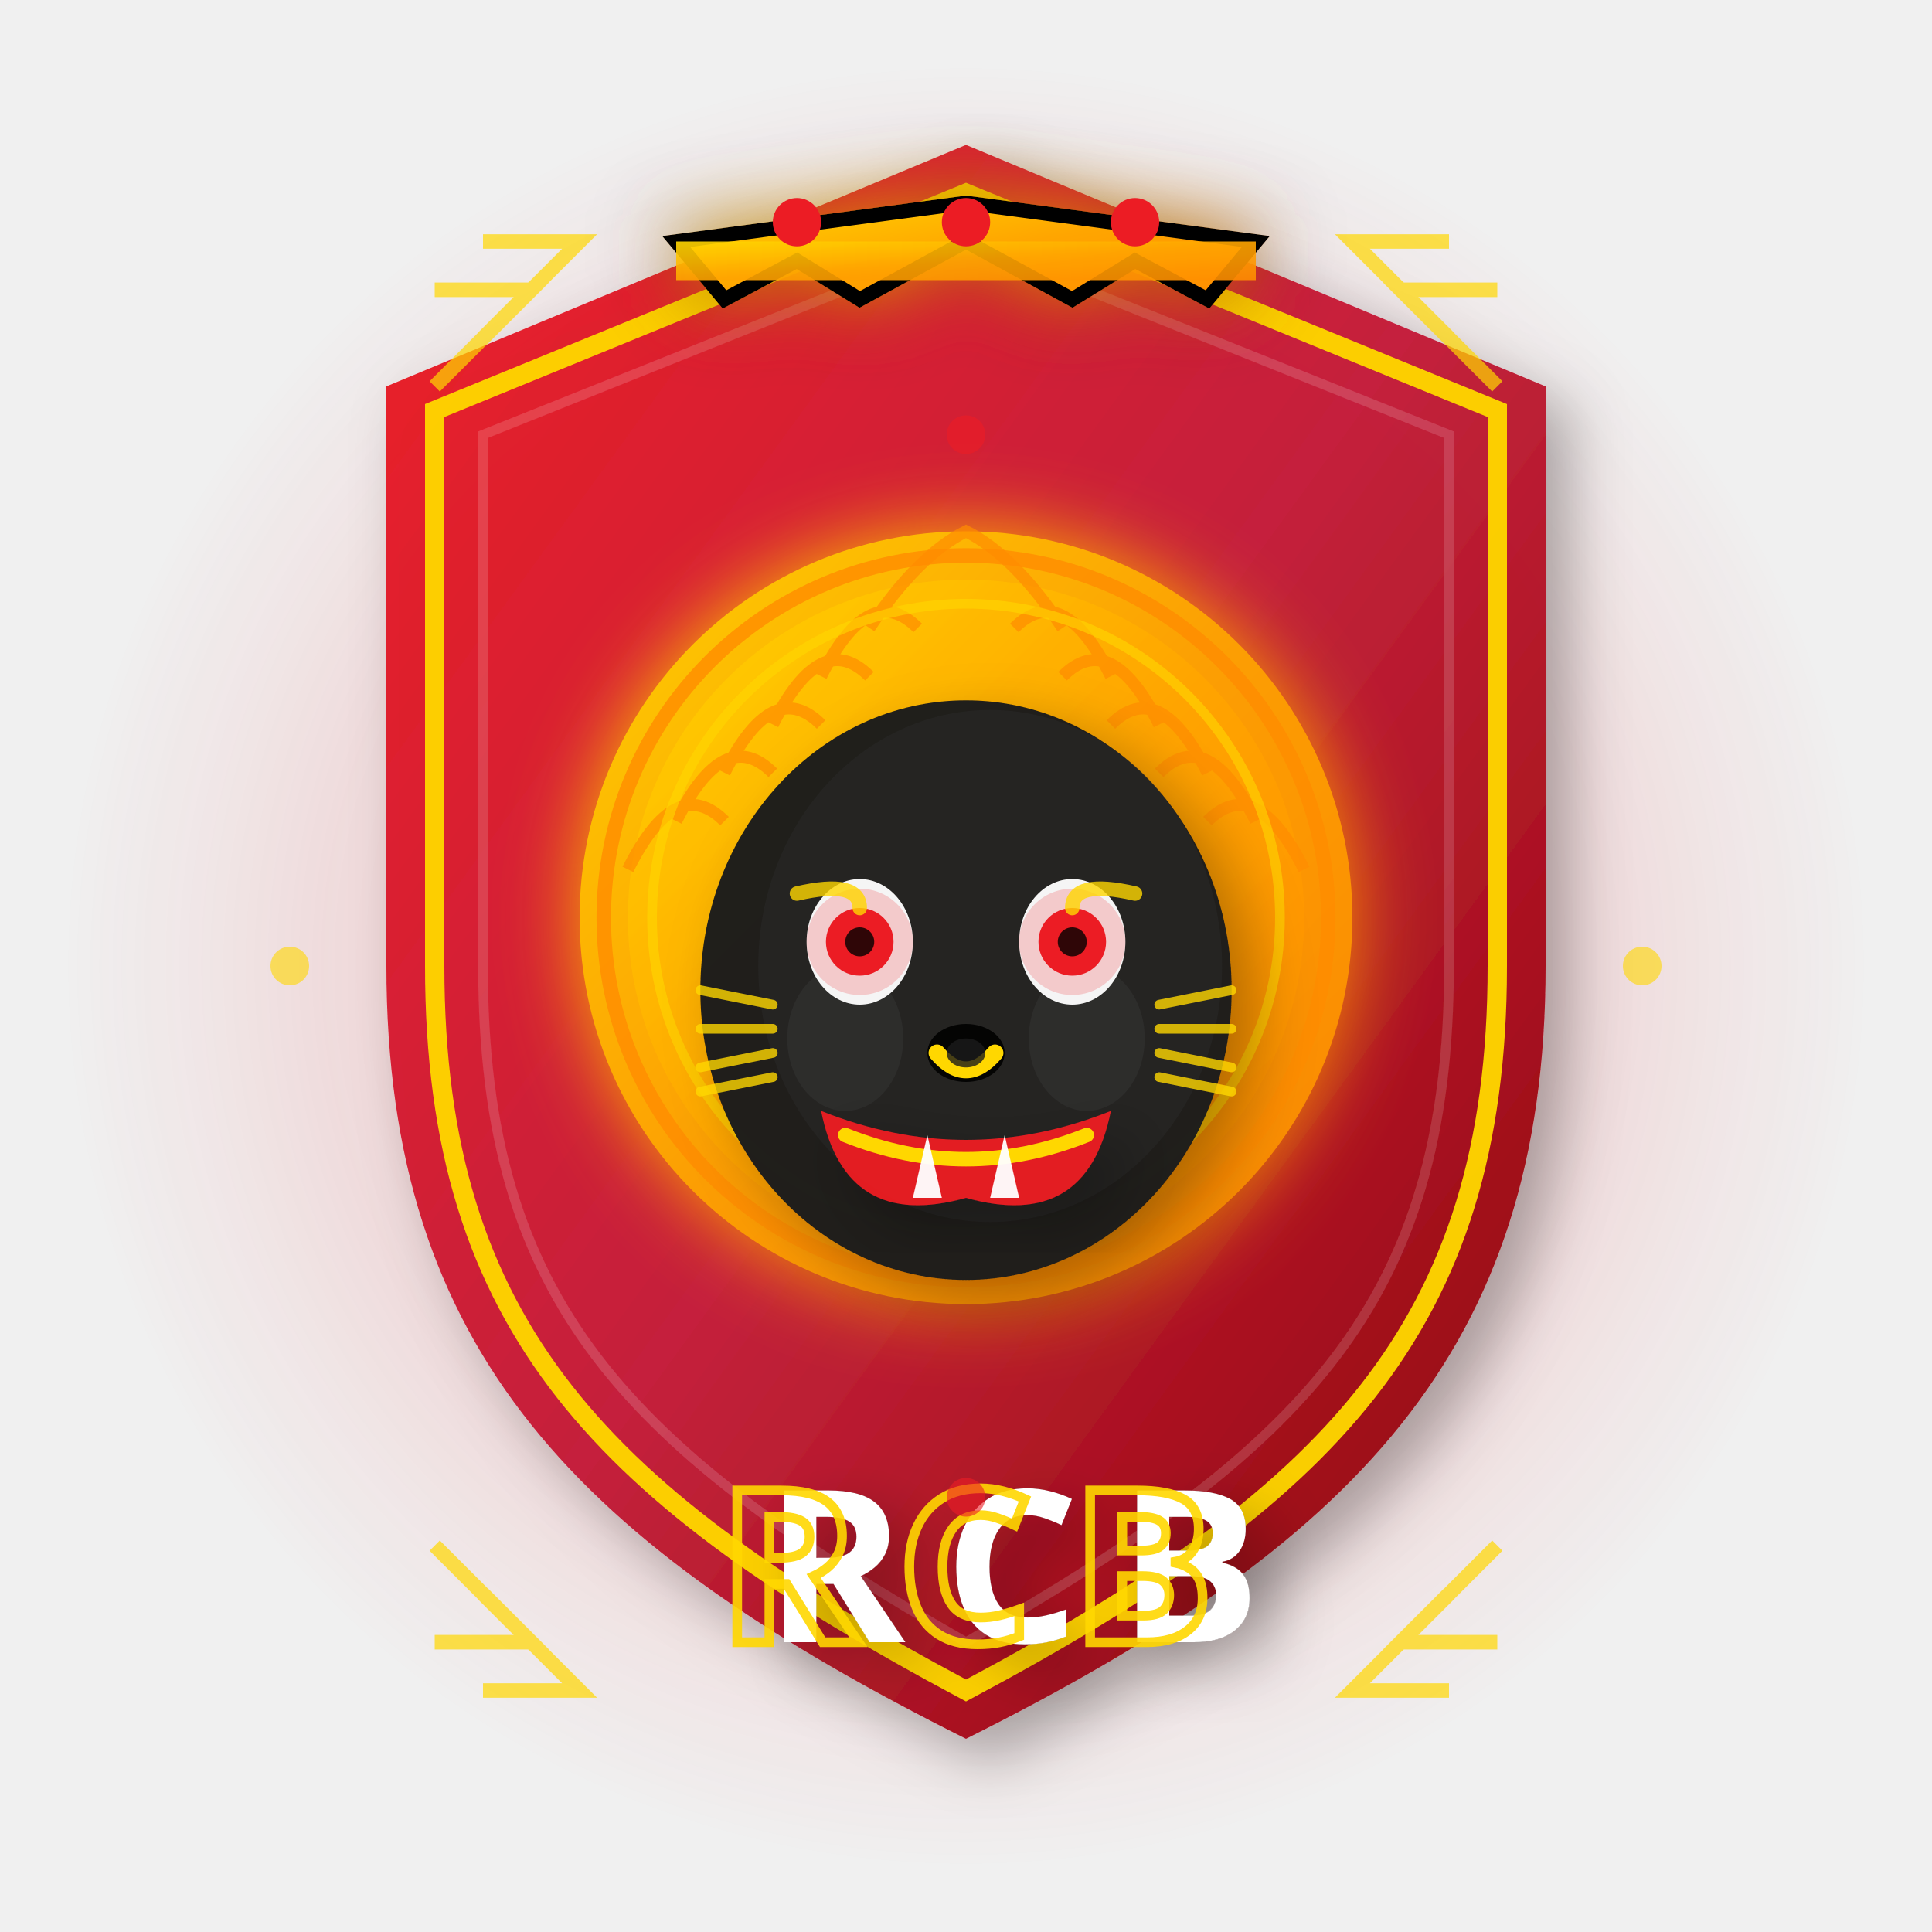
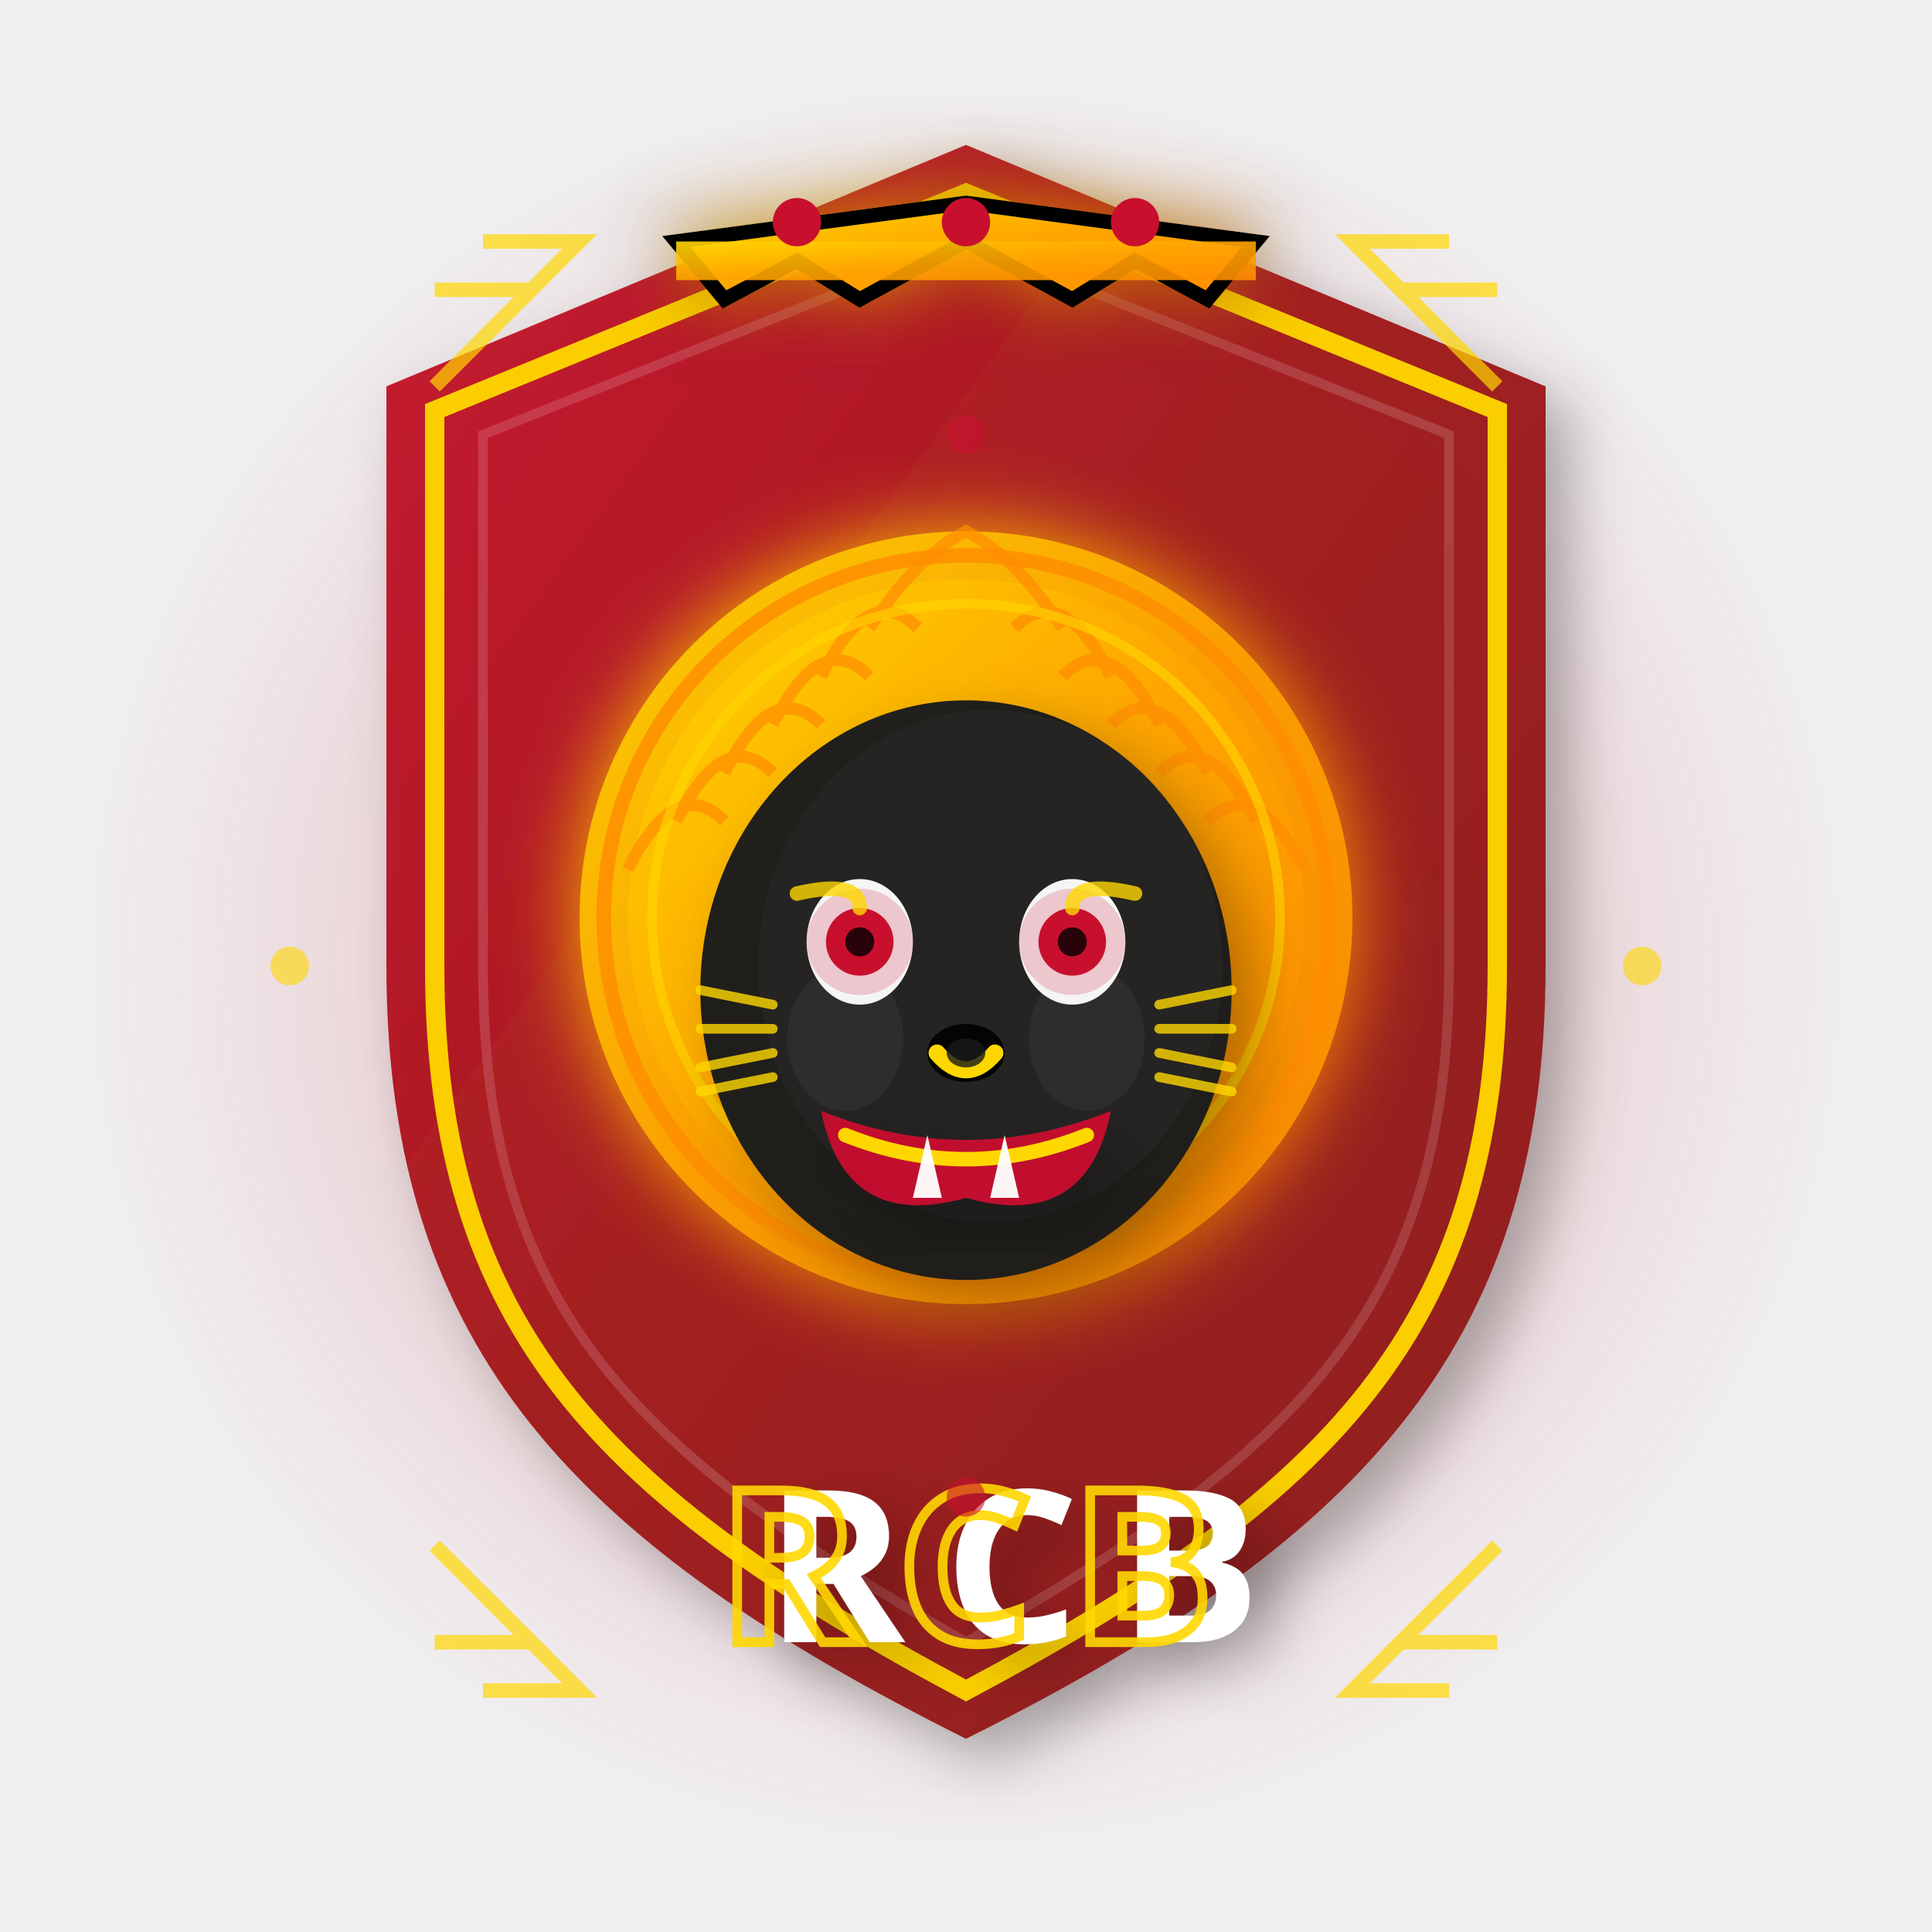
<svg xmlns="http://www.w3.org/2000/svg" width="400" height="400" viewBox="0 0 400 400">
  <defs>
    <linearGradient id="rcb-red-gradient" x1="0%" y1="0%" x2="100%" y2="100%">
-       <stop offset="0%" stop-color="#EC1C24">
-         <animate attributeName="stop-color" values="#EC1C24;#FF4757;#EC1C24" dur="4s" repeatCount="indefinite" />
+       <stop offset="0%" stop-color="#C8102E">
+         <animate attributeName="stop-color" values="#C8102E;#D91E3A;#C8102E" dur="4s" repeatCount="indefinite" />
      </stop>
-       <stop offset="50%" stop-color="#C41E3A" />
-       <stop offset="100%" stop-color="#8B0000">
-         <animate attributeName="stop-color" values="#8B0000;#B91C1C;#8B0000" dur="4s" repeatCount="indefinite" />
+       <stop offset="50%" stop-color="#A01D1D" />
+       <stop offset="100%" stop-color="#8B1A1A">
+         <animate attributeName="stop-color" values="#8B1A1A;#A01D1D;#8B1A1A" dur="4s" repeatCount="indefinite" />
      </stop>
    </linearGradient>
    <linearGradient id="rcb-gold-gradient" x1="0%" y1="0%" x2="100%" y2="100%">
      <stop offset="0%" stop-color="#FFD700" />
      <stop offset="50%" stop-color="#FFA500" />
      <stop offset="100%" stop-color="#FF8C00" />
    </linearGradient>
    <radialGradient id="rcb-glow-gradient" cx="50%" cy="50%">
-       <stop offset="0%" stop-color="#EC1C24" stop-opacity="0.8" />
-       <stop offset="50%" stop-color="#EC1C24" stop-opacity="0.4" />
-       <stop offset="100%" stop-color="#EC1C24" stop-opacity="0" />
+       <stop offset="0%" stop-color="#C8102E" stop-opacity="0.8" />
+       <stop offset="50%" stop-color="#C8102E" stop-opacity="0.4" />
+       <stop offset="100%" stop-color="#C8102E" stop-opacity="0" />
    </radialGradient>
    <filter id="rcb-shadow" x="-50%" y="-50%" width="200%" height="200%">
      <feGaussianBlur in="SourceAlpha" stdDeviation="6" />
      <feOffset dx="5" dy="5" result="offsetblur" />
      <feComponentTransfer>
        <feFuncA type="linear" slope="0.3" />
      </feComponentTransfer>
      <feMerge>
        <feMergeNode />
        <feMergeNode in="SourceGraphic" />
      </feMerge>
    </filter>
    <filter id="rcb-glow" x="-100%" y="-100%" width="300%" height="300%">
      <feGaussianBlur stdDeviation="8" result="coloredBlur" />
      <feMerge>
        <feMergeNode in="coloredBlur" />
        <feMergeNode in="SourceGraphic" />
      </feMerge>
    </filter>
    <filter id="rcb-inner-glow" x="-50%" y="-50%" width="200%" height="200%">
      <feGaussianBlur stdDeviation="4" result="coloredBlur" />
      <feMerge>
        <feMergeNode in="coloredBlur" />
        <feMergeNode in="SourceGraphic" />
      </feMerge>
    </filter>
  </defs>
  <circle cx="200" cy="200" r="190" fill="url(#rcb-glow-gradient)" opacity="0.4">
    <animate attributeName="opacity" values="0.3;0.5;0.3" dur="3s" repeatCount="indefinite" />
  </circle>
  <g filter="url(#rcb-shadow)">
    <path d="M200 30 L320 80 L320 200 C320 280 280 320 200 360 C120 320 80 280 80 200 L80 80 Z" fill="url(#rcb-red-gradient)" opacity="0.98" />
    <path d="M200 40 L310 85 L310 200 C310 275 275 310 200 350 C125 310 90 275 90 200 L90 85 Z" fill="none" stroke="#FFD700" stroke-width="4" opacity="0.95" />
    <path d="M200 50 L300 90 L300 200 C300 270 270 300 200 340 C130 300 100 270 100 200 L100 90 Z" fill="none" stroke="rgba(255,255,255,0.15)" stroke-width="2" />
  </g>
  <g stroke="#FFD700" stroke-width="3" fill="none" opacity="0.7">
    <path d="M100 50 L120 50 L100 70" />
    <path d="M90 60 L110 60 L90 80" />
    <path d="M300 50 L280 50 L300 70" />
    <path d="M310 60 L290 60 L310 80" />
    <path d="M100 350 L120 350 L100 330" />
    <path d="M90 340 L110 340 L90 320" />
    <path d="M300 350 L280 350 L300 330" />
    <path d="M310 340 L290 340 L310 320" />
  </g>
  <g transform="translate(200, 70)">
    <animateTransform attributeName="transform" type="translate" values="200,70; 200,67; 200,70" dur="3s" repeatCount="indefinite" />
    <path d="M-60 -20 L-50 -8 L-35 -16 L-22 -8 L0 -20 L22 -8 L35 -16 L50 -8 L60 -20 L0 -28 Z" fill="url(#rcb-gold-gradient)" stroke="#000000" stroke-width="3" filter="url(#rcb-glow)" />
    <rect x="-60" y="-20" width="120" height="8" fill="url(#rcb-gold-gradient)" opacity="0.9" />
-     <circle cx="-35" cy="-24" r="5" fill="#EC1C24">
+     <circle cx="-35" cy="-24" r="5" fill="#C8102E">
      <animate attributeName="opacity" values="0.7;1;0.7" dur="2s" repeatCount="indefinite" />
      <animateTransform attributeName="transform" type="scale" values="1;1.5;1" dur="2s" repeatCount="indefinite" />
    </circle>
-     <circle cx="0" cy="-24" r="5" fill="#EC1C24">
+     <circle cx="0" cy="-24" r="5" fill="#C8102E">
      <animate attributeName="opacity" values="0.7;1;0.7" dur="2s" repeatCount="indefinite" begin="0.3s" />
      <animateTransform attributeName="transform" type="scale" values="1;1.5;1" dur="2s" repeatCount="indefinite" begin="0.3s" />
    </circle>
-     <circle cx="35" cy="-24" r="5" fill="#EC1C24">
+     <circle cx="35" cy="-24" r="5" fill="#C8102E">
      <animate attributeName="opacity" values="0.7;1;0.7" dur="2s" repeatCount="indefinite" begin="0.6s" />
      <animateTransform attributeName="transform" type="scale" values="1;1.5;1" dur="2s" repeatCount="indefinite" begin="0.6s" />
    </circle>
  </g>
  <g transform="translate(200, 200)">
    <animateTransform attributeName="transform" type="translate" values="200,200; 200,197; 200,200" dur="4s" repeatCount="indefinite" />
    <g>
      <animateTransform attributeName="transform" type="rotate" values="-2 0 0; 2 0 0; -2 0 0" dur="6s" repeatCount="indefinite" />
      <circle cx="0" cy="-10" r="80" fill="url(#rcb-gold-gradient)" opacity="0.95" filter="url(#rcb-glow)" />
      <circle cx="0" cy="-10" r="75" fill="none" stroke="#FF8C00" stroke-width="3" opacity="0.8" />
      <circle cx="0" cy="-10" r="70" fill="url(#rcb-gold-gradient)" opacity="0.85" />
      <g stroke="#FF8C00" stroke-width="2.5" opacity="0.7" fill="none">
        <path d="M-70 -20 Q-60 -40 -50 -30" />
        <path d="M-60 -30 Q-50 -50 -40 -40" />
        <path d="M-50 -40 Q-40 -60 -30 -50" />
        <path d="M-40 -50 Q-30 -70 -20 -60" />
        <path d="M-30 -60 Q-20 -80 -10 -70" />
        <path d="M70 -20 Q60 -40 50 -30" />
        <path d="M60 -30 Q50 -50 40 -40" />
        <path d="M50 -40 Q40 -60 30 -50" />
        <path d="M40 -50 Q30 -70 20 -60" />
        <path d="M30 -60 Q20 -80 10 -70" />
        <path d="M-20 -70 Q-10 -85 0 -90 Q10 -85 20 -70" />
      </g>
      <circle cx="0" cy="-10" r="65" fill="none" stroke="#FFD700" stroke-width="2" opacity="0.6" />
    </g>
    <g>
      <ellipse cx="0" cy="5" rx="55" ry="60" fill="#1a1a1a" opacity="0.98" filter="url(#rcb-shadow)" />
      <ellipse cx="5" cy="0" rx="48" ry="53" fill="#2a2a2a" opacity="0.5" />
      <ellipse cx="-25" cy="15" rx="12" ry="15" fill="#3a3a3a" opacity="0.4" />
      <ellipse cx="25" cy="15" rx="12" ry="15" fill="#3a3a3a" opacity="0.4" />
      <ellipse cx="-22" cy="-5" rx="11" ry="13" fill="#FFFFFF" opacity="0.95">
        <animate attributeName="ry" values="13;1.3;13" dur="0.3s" repeatCount="indefinite" begin="0s;5s" />
      </ellipse>
-       <circle cx="-22" cy="-5" r="7" fill="#EC1C24">
+       <circle cx="-22" cy="-5" r="7" fill="#C8102E">
        <animate attributeName="r" values="7;8.5;7" dur="2.5s" repeatCount="indefinite" />
        <animate attributeName="opacity" values="1;0.75;1" dur="2.5s" repeatCount="indefinite" />
      </circle>
      <circle cx="-22" cy="-5" r="3" fill="#000000" />
-       <circle cx="-22" cy="-5" r="11" fill="#EC1C24" opacity="0.2">
+       <circle cx="-22" cy="-5" r="11" fill="#C8102E" opacity="0.2">
        <animate attributeName="opacity" values="0.2;0.4;0.2" dur="2.5s" repeatCount="indefinite" />
      </circle>
      <ellipse cx="22" cy="-5" rx="11" ry="13" fill="#FFFFFF" opacity="0.95">
        <animate attributeName="ry" values="13;1.3;13" dur="0.3s" repeatCount="indefinite" begin="0s;5s" />
      </ellipse>
-       <circle cx="22" cy="-5" r="7" fill="#EC1C24">
+       <circle cx="22" cy="-5" r="7" fill="#C8102E">
        <animate attributeName="r" values="7;8.5;7" dur="2.5s" repeatCount="indefinite" begin="0.15s" />
        <animate attributeName="opacity" values="1;0.75;1" dur="2.5s" repeatCount="indefinite" begin="0.15s" />
      </circle>
      <circle cx="22" cy="-5" r="3" fill="#000000" />
-       <circle cx="22" cy="-5" r="11" fill="#EC1C24" opacity="0.2">
+       <circle cx="22" cy="-5" r="11" fill="#C8102E" opacity="0.2">
        <animate attributeName="opacity" values="0.2;0.4;0.2" dur="2.5s" repeatCount="indefinite" begin="0.15s" />
      </circle>
      <path d="M-35 -15 Q-22 -18 -22 -12" fill="none" stroke="#FFD700" stroke-width="3" stroke-linecap="round" opacity="0.8" />
      <path d="M35 -15 Q22 -18 22 -12" fill="none" stroke="#FFD700" stroke-width="3" stroke-linecap="round" opacity="0.8" />
      <ellipse cx="0" cy="18" rx="8" ry="6" fill="#000000" opacity="0.9" />
      <path d="M-6 18 Q0 25 6 18" fill="none" stroke="#FFD700" stroke-width="3.5" stroke-linecap="round">
        <animate attributeName="stroke-width" values="3.5;4;3.5" dur="2s" repeatCount="indefinite" />
      </path>
      <ellipse cx="0" cy="18" rx="4" ry="3" fill="#1a1a1a" opacity="0.8" />
-       <path d="M-30 30 Q0 42 30 30 Q25 55 0 48 Q-25 55 -30 30 Z" fill="#EC1C24" opacity="0.95" filter="url(#rcb-shadow)" />
+       <path d="M-30 30 Q0 42 30 30 Q25 55 0 48 Q-25 55 -30 30 Z" fill="#C8102E" opacity="0.95" filter="url(#rcb-shadow)" />
      <path d="M-25 35 Q0 45 25 35" fill="none" stroke="#FFD700" stroke-width="3" stroke-linecap="round" />
      <path d="M-8 35 L-5 48 L-11 48 Z" fill="#FFFFFF" opacity="0.95" />
      <path d="M8 35 L5 48 L11 48 Z" fill="#FFFFFF" opacity="0.95" />
      <g stroke="#FFD700" stroke-width="2" stroke-linecap="round" opacity="0.8">
        <line x1="-40" y1="8" x2="-55" y2="5" />
        <line x1="-40" y1="13" x2="-55" y2="13" />
        <line x1="-40" y1="18" x2="-55" y2="21" />
        <line x1="-40" y1="23" x2="-55" y2="26" />
        <line x1="40" y1="8" x2="55" y2="5" />
        <line x1="40" y1="13" x2="55" y2="13" />
        <line x1="40" y1="18" x2="55" y2="21" />
        <line x1="40" y1="23" x2="55" y2="26" />
      </g>
    </g>
  </g>
  <g transform="translate(200, 340)">
    <text x="0" y="0" font-size="44" font-weight="900" fill="#000000" text-anchor="middle" font-family="Arial Black, sans-serif" letter-spacing="8" opacity="0.5">
      <animateTransform attributeName="transform" type="translate" values="2,2; 2,2" dur="0.1s" />
      RCB
    </text>
    <text x="0" y="0" font-size="44" font-weight="900" fill="#FFFFFF" text-anchor="middle" font-family="Arial Black, sans-serif" letter-spacing="8" filter="url(#rcb-shadow)">
      <animate attributeName="opacity" values="0.95;1;0.95" dur="2s" repeatCount="indefinite" />
      RCB
    </text>
    <text x="0" y="0" font-size="44" font-weight="900" fill="none" stroke="#FFD700" stroke-width="2" text-anchor="middle" font-family="Arial Black, sans-serif" letter-spacing="8" opacity="0.9">RCB</text>
  </g>
  <circle cx="340" cy="200" r="4" fill="#FFD700" opacity="0.6">
    <animate attributeName="r" values="2;7;2" dur="2.5s" repeatCount="indefinite" />
    <animate attributeName="opacity" values="0.4;0.8;0.4" dur="2.5s" repeatCount="indefinite" />
  </circle>
-   <circle cx="200" cy="90" r="4" fill="#EC1C24" opacity="0.6">
+   <circle cx="200" cy="90" r="4" fill="#C8102E" opacity="0.6">
    <animate attributeName="r" values="2;7;2" dur="2.8s" repeatCount="indefinite" begin="0.3s" />
    <animate attributeName="opacity" values="0.4;0.8;0.4" dur="2.8s" repeatCount="indefinite" begin="0.3s" />
  </circle>
  <circle cx="60" cy="200" r="4" fill="#FFD700" opacity="0.6">
    <animate attributeName="r" values="2;7;2" dur="3.1s" repeatCount="indefinite" begin="0.6s" />
    <animate attributeName="opacity" values="0.4;0.8;0.4" dur="3.1s" repeatCount="indefinite" begin="0.6s" />
  </circle>
-   <circle cx="200" cy="310" r="4" fill="#EC1C24" opacity="0.6">
+   <circle cx="200" cy="310" r="4" fill="#C8102E" opacity="0.6">
    <animate attributeName="r" values="2;7;2" dur="2.7s" repeatCount="indefinite" begin="0.9s" />
    <animate attributeName="opacity" values="0.4;0.8;0.4" dur="2.7s" repeatCount="indefinite" begin="0.9s" />
  </circle>
</svg>
